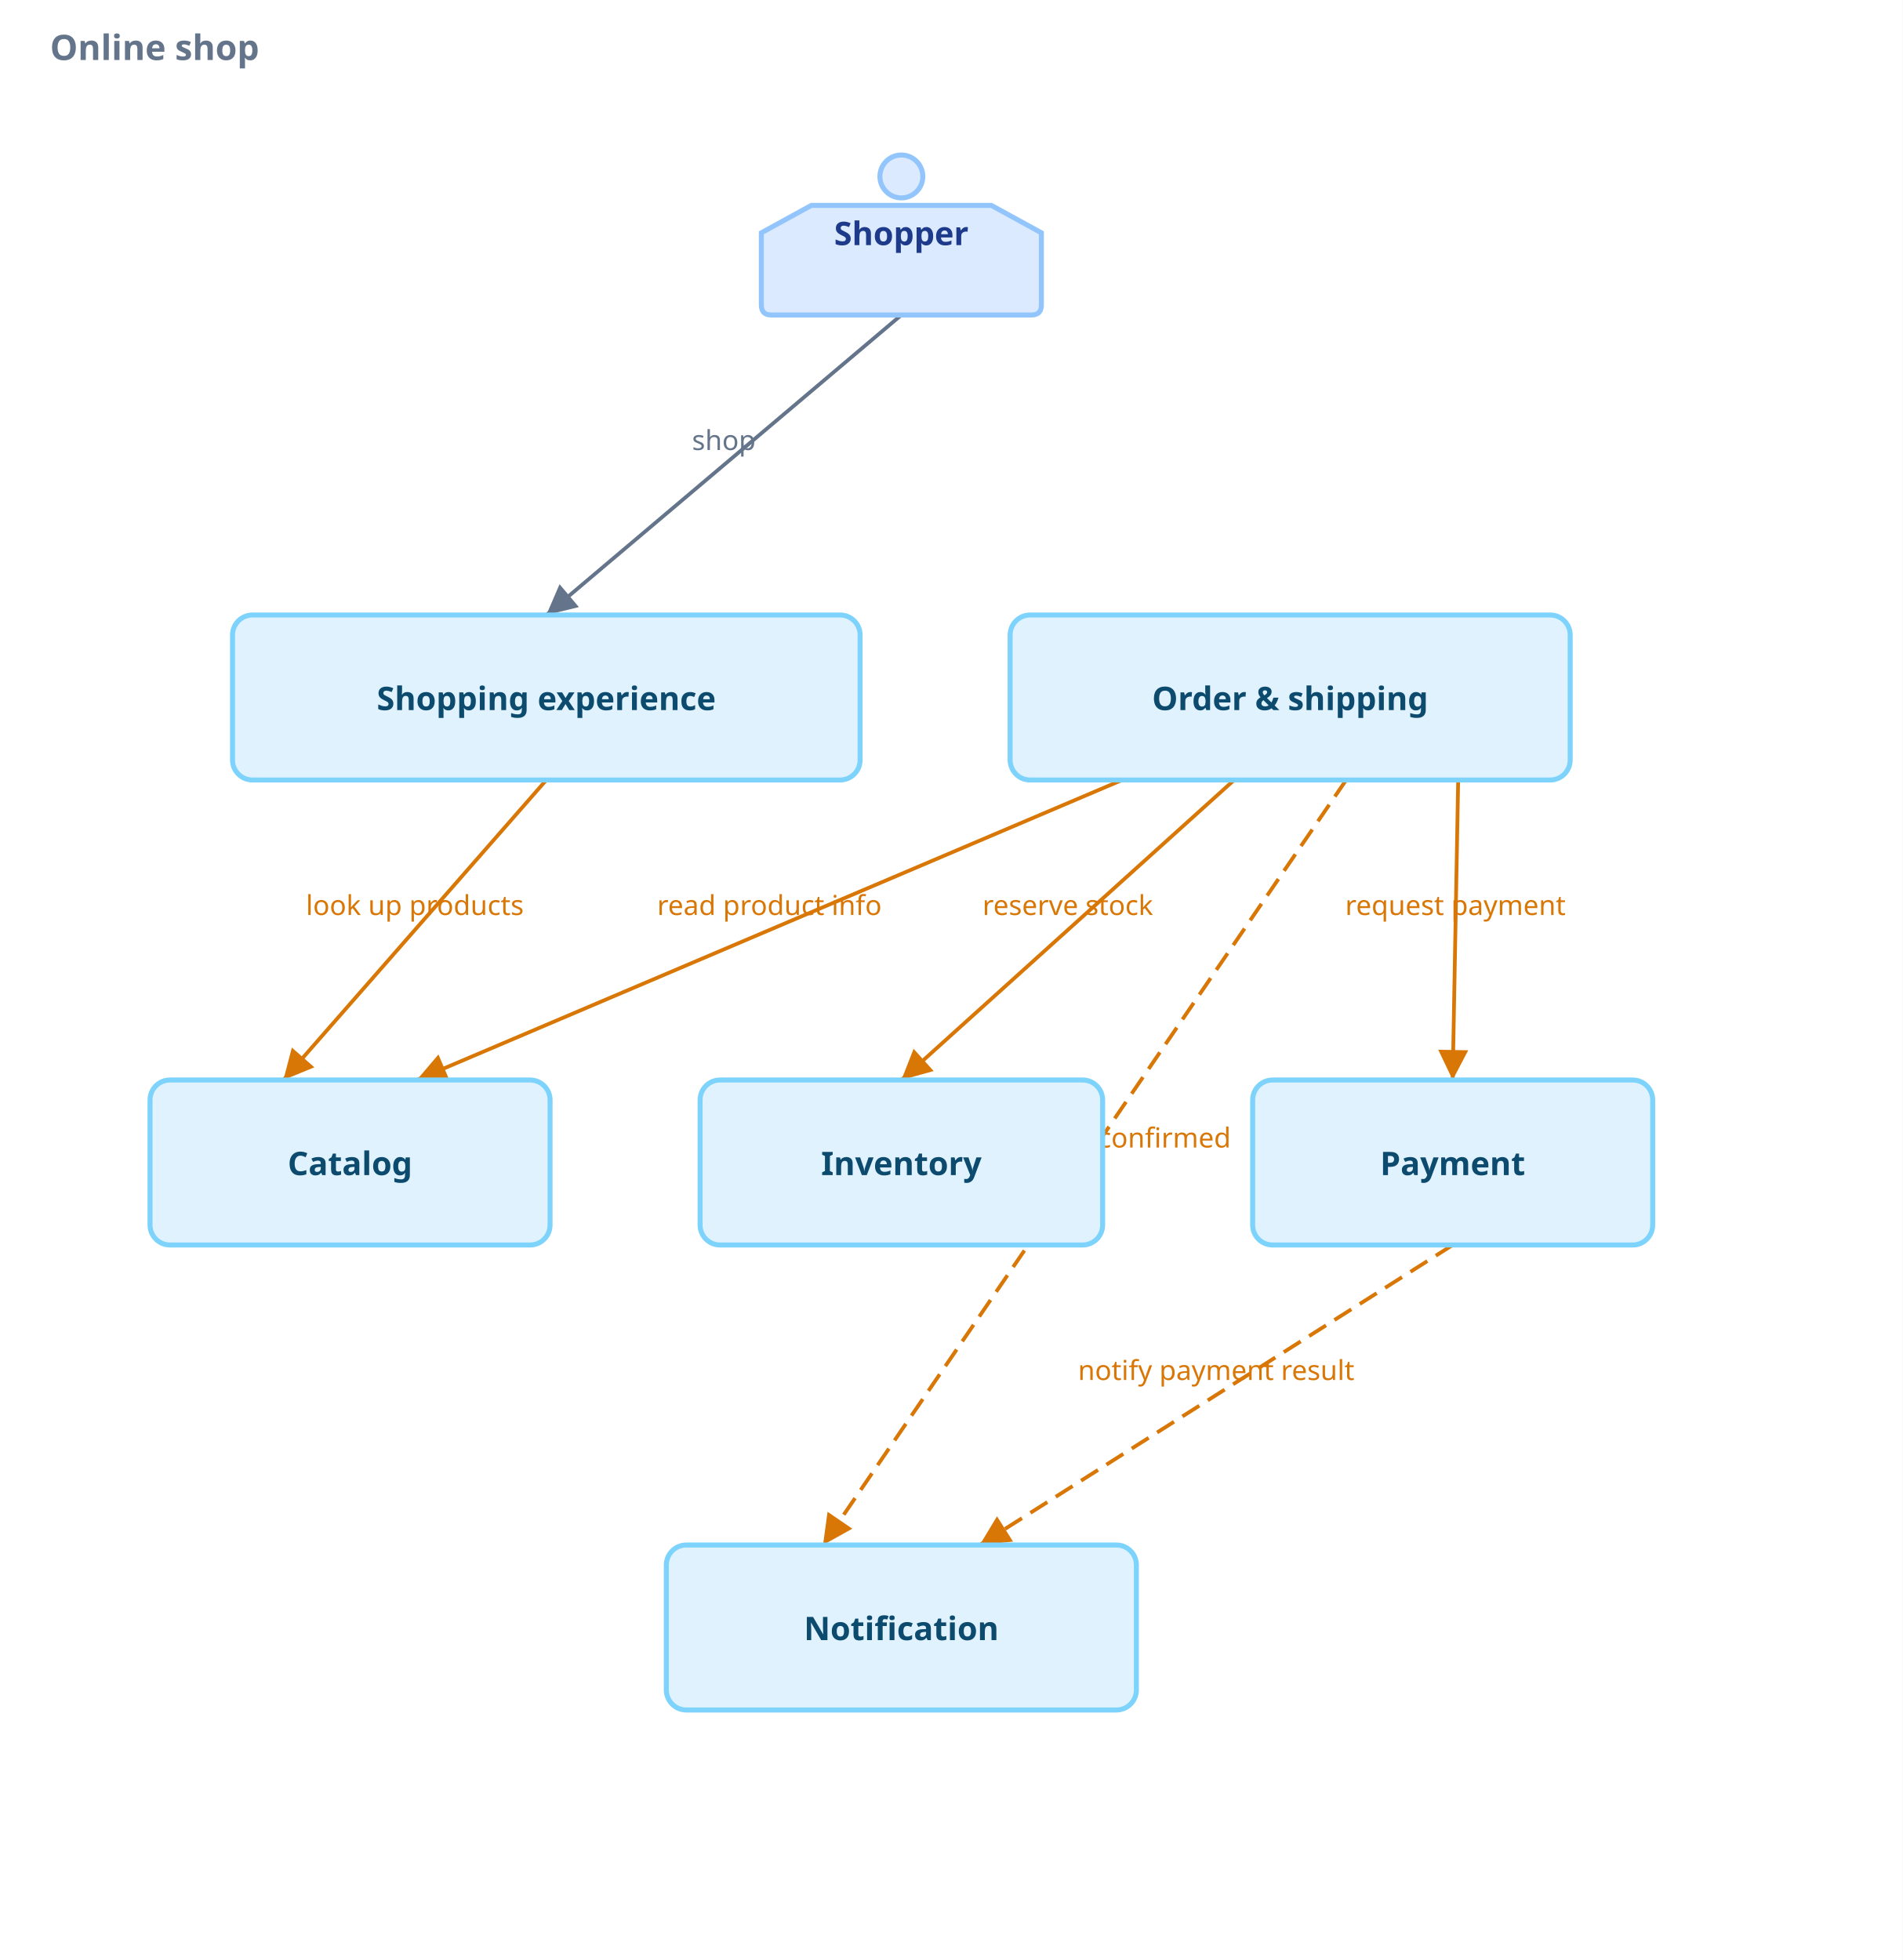
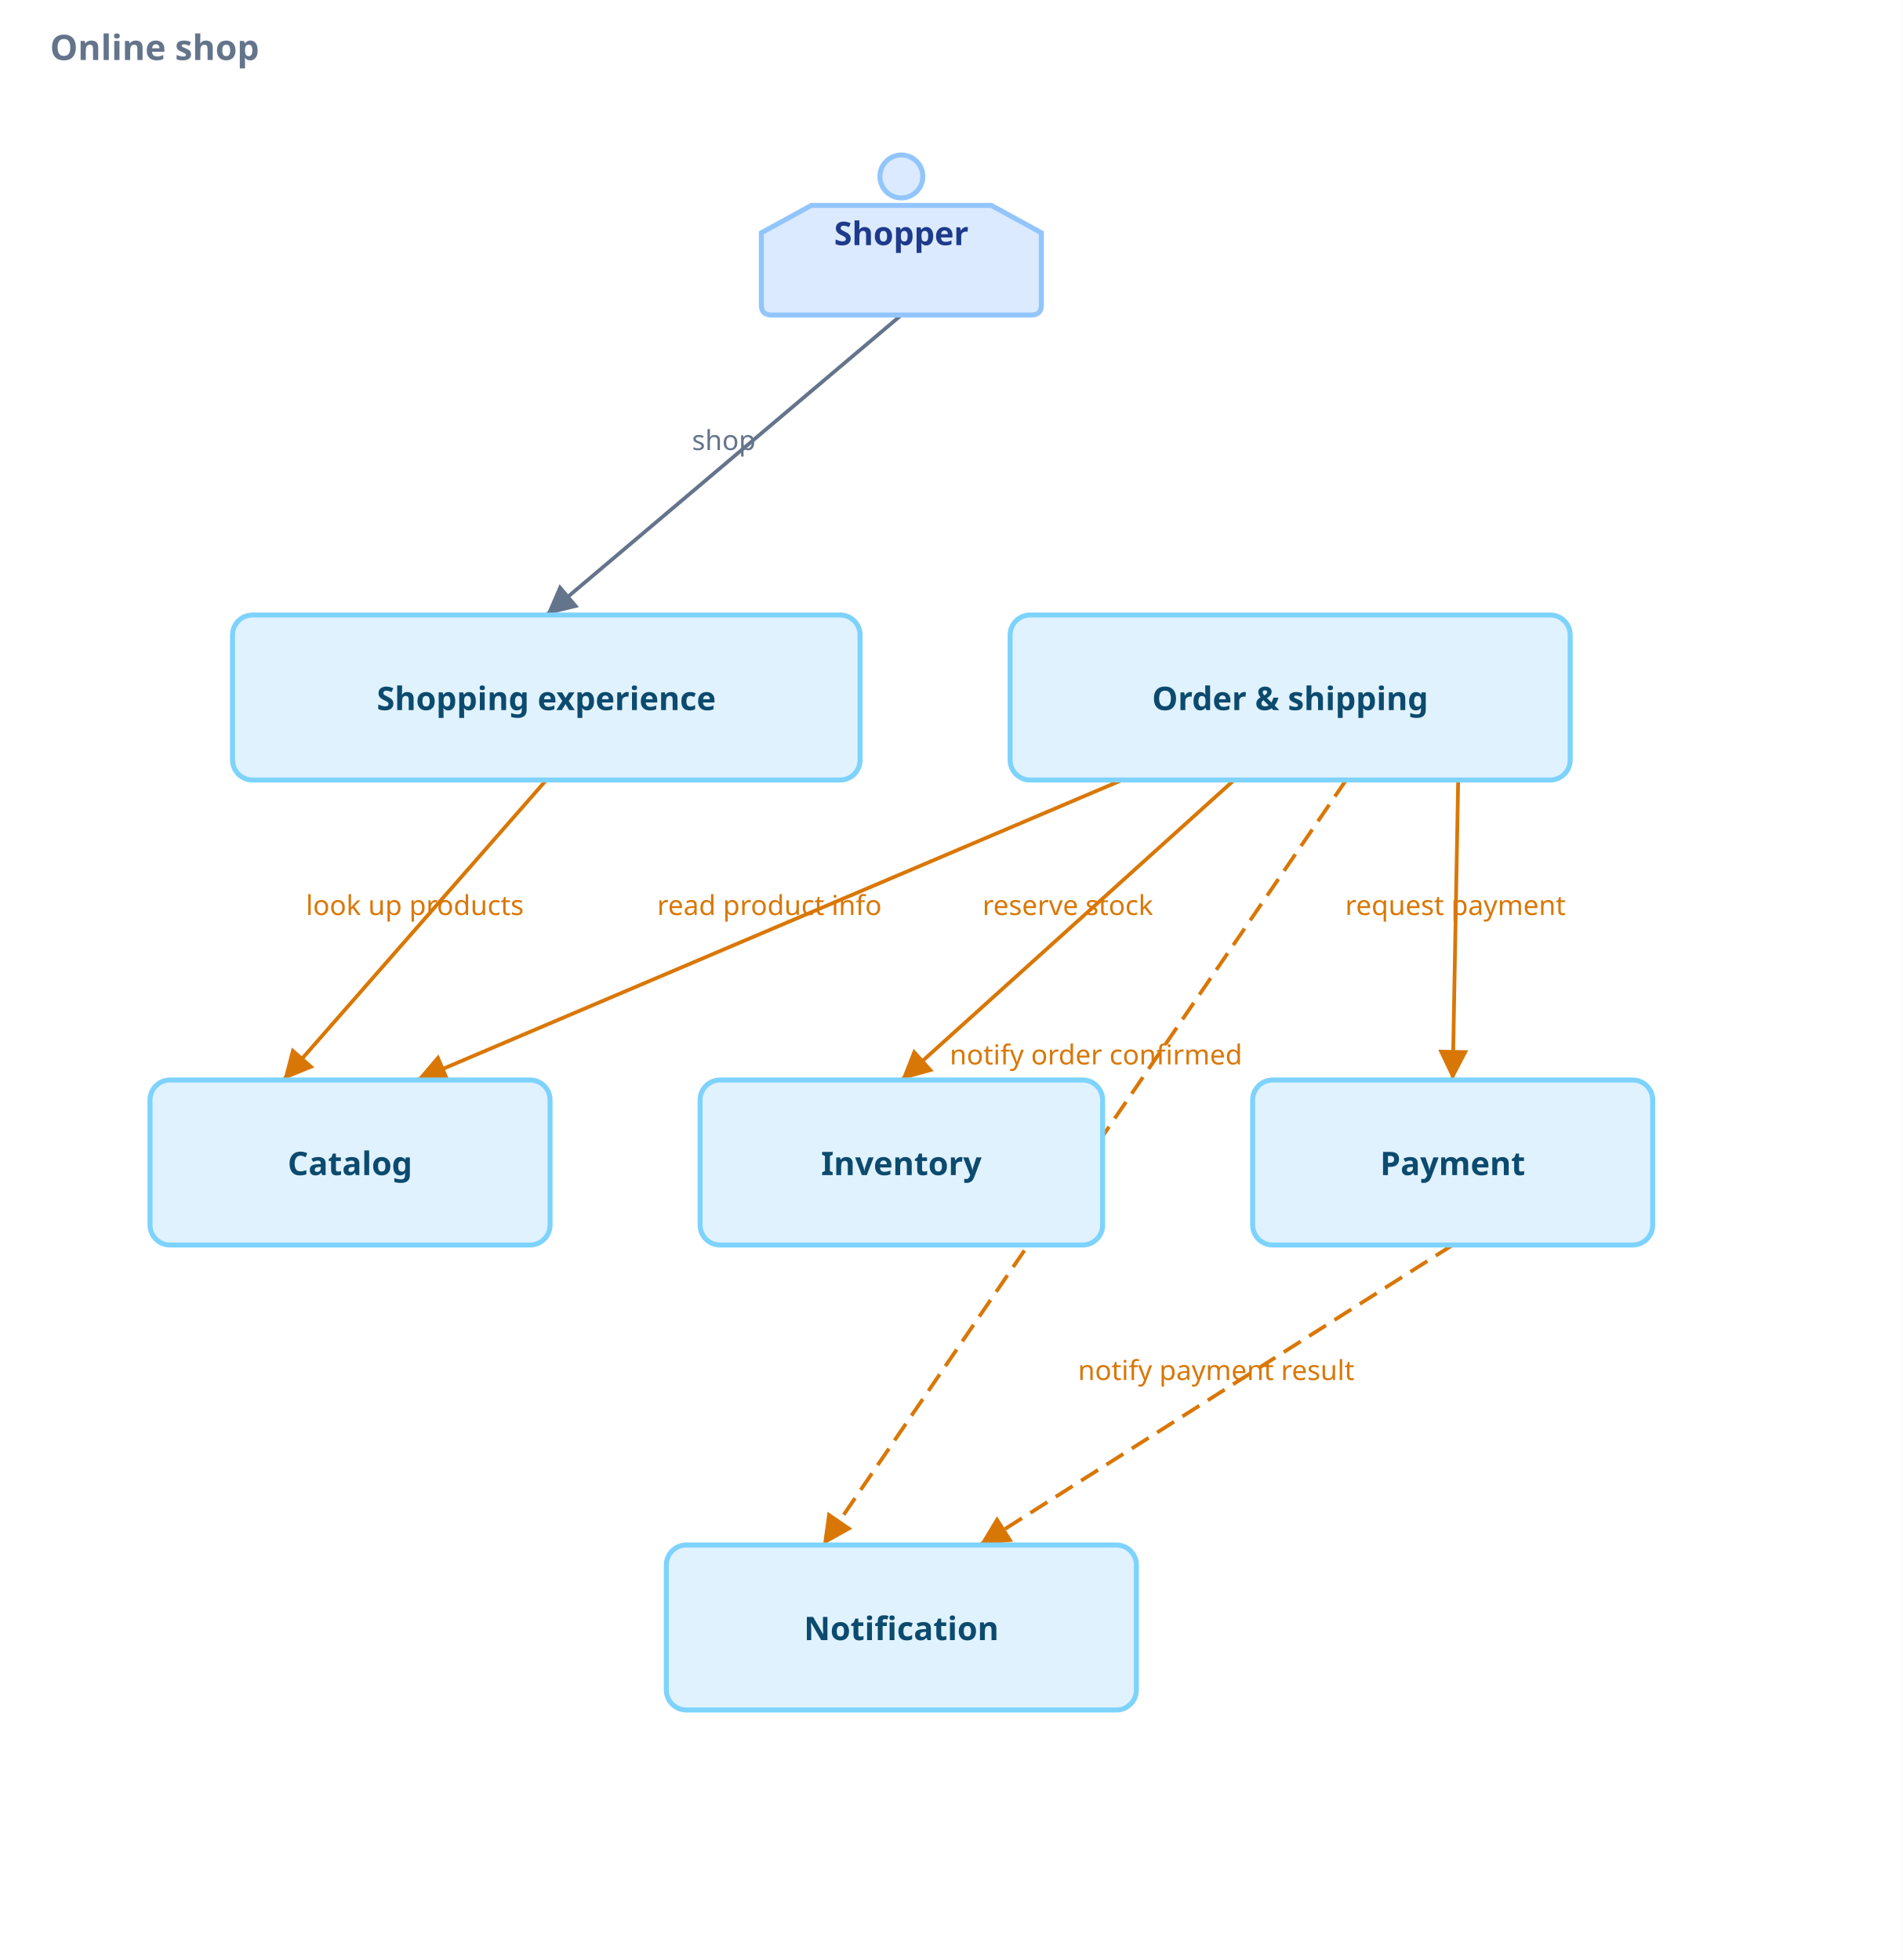
<svg xmlns="http://www.w3.org/2000/svg" viewBox="0 0 761 784" width="761" height="784">
  <defs>
    <marker id="arrow-default" viewBox="0 0 10 10" refX="10" refY="5" markerWidth="8" markerHeight="8" orient="auto-start-reverse">
      <path d="M 0 0 L 10 5 L 0 10 z" fill="#64748B" />
    </marker>
    <marker id="arrow-0" viewBox="0 0 10 10" refX="10" refY="5" markerWidth="8" markerHeight="8" orient="auto-start-reverse">
      <path d="M 0 0 L 10 5 L 0 10 z" fill="#D97706" />
    </marker>
  </defs>
  <rect width="761" height="784" fill="#FFFFFF" rx="0" />
  <text x="20" y="24" fill="#64748B" font-size="14px" font-family="sans-serif" font-weight="bold">Online shop</text>
  <g class="edges">
    <g data-edge-from="Customer" data-edge-to="ShoppingService" data-edge-kind="sync" data-edge-canonical-id="Customer-&gt;ShoppingService" data-edge-label="shop" class="krs-edge krs-edge--interactive">
      <line x1="360.5" y1="126" x2="218.5" y2="246" stroke="transparent" stroke-width="14" stroke-linecap="butt" class="krs-edge__hitline" />
      <line x1="360.5" y1="126" x2="218.5" y2="246" stroke="#64748B" stroke-width="1.5" marker-end="url(#arrow-default)" />
      <text x="289.5" y="180" text-anchor="middle" fill="#64748B" font-size="11px" font-family="sans-serif">shop</text>
    </g>
    <g data-edge-from="ShoppingService" data-edge-to="CatalogService" data-edge-kind="sync" data-edge-canonical-id="ShoppingService-&gt;CatalogService" data-edge-label="look up products" class="krs-edge krs-edge--interactive">
      <line x1="218.5" y1="312" x2="113.333" y2="432" stroke="transparent" stroke-width="14" stroke-linecap="butt" class="krs-edge__hitline" />
      <line x1="218.5" y1="312" x2="113.333" y2="432" stroke="#D97706" stroke-width="1.5" marker-end="url(#arrow-0)" />
      <text x="165.917" y="366" text-anchor="middle" fill="#D97706" font-size="11px" font-family="sans-serif">look up products</text>
    </g>
    <g data-edge-from="OrderService" data-edge-to="CatalogService" data-edge-kind="sync" data-edge-canonical-id="OrderService-&gt;CatalogService" data-edge-label="read product info" class="krs-edge krs-edge--interactive">
      <line x1="448.8" y1="312" x2="166.667" y2="432" stroke="transparent" stroke-width="14" stroke-linecap="butt" class="krs-edge__hitline" />
      <line x1="448.8" y1="312" x2="166.667" y2="432" stroke="#D97706" stroke-width="1.5" marker-end="url(#arrow-0)" />
      <text x="307.733" y="366" text-anchor="middle" fill="#D97706" font-size="11px" font-family="sans-serif">read product info</text>
    </g>
    <g data-edge-from="OrderService" data-edge-to="InventoryService" data-edge-kind="sync" data-edge-canonical-id="OrderService-&gt;InventoryService" data-edge-label="reserve stock" class="krs-edge krs-edge--interactive">
      <line x1="493.6" y1="312" x2="360.5" y2="432" stroke="transparent" stroke-width="14" stroke-linecap="butt" class="krs-edge__hitline" />
      <line x1="493.6" y1="312" x2="360.5" y2="432" stroke="#D97706" stroke-width="1.5" marker-end="url(#arrow-0)" />
      <text x="427.05" y="366" text-anchor="middle" fill="#D97706" font-size="11px" font-family="sans-serif">reserve stock</text>
    </g>
    <g data-edge-from="OrderService" data-edge-to="PaymentService" data-edge-kind="sync" data-edge-canonical-id="OrderService-&gt;PaymentService" data-edge-label="request payment" class="krs-edge krs-edge--interactive">
      <line x1="583.2" y1="312" x2="581" y2="432" stroke="transparent" stroke-width="14" stroke-linecap="butt" class="krs-edge__hitline" />
      <line x1="583.2" y1="312" x2="581" y2="432" stroke="#D97706" stroke-width="1.5" marker-end="url(#arrow-0)" />
      <text x="582.1" y="366" text-anchor="middle" fill="#D97706" font-size="11px" font-family="sans-serif">request payment</text>
    </g>
    <g data-edge-from="OrderService" data-edge-to="NotificationService" data-edge-kind="async" data-edge-canonical-id="OrderService--&gt;NotificationService" data-edge-label="notify order confirmed" class="krs-edge krs-edge--interactive">
      <line x1="538.4" y1="312" x2="329.167" y2="618" stroke="transparent" stroke-width="14" stroke-linecap="butt" class="krs-edge__hitline" />
      <line x1="538.4" y1="312" x2="329.167" y2="618" stroke="#D97706" stroke-width="1.5" stroke-dasharray="8 4" marker-end="url(#arrow-0)" />
-       <text x="433.783" y="459" text-anchor="middle" fill="#D97706" font-size="11px" font-family="sans-serif">notify order confirmed</text>
+       <text x="438.334" y="425.769" text-anchor="middle" fill="#D97706" font-size="11px" font-family="sans-serif">notify order confirmed</text>
    </g>
    <g data-edge-from="PaymentService" data-edge-to="NotificationService" data-edge-kind="async" data-edge-canonical-id="PaymentService--&gt;NotificationService" data-edge-label="notify payment result" class="krs-edge krs-edge--interactive">
      <line x1="581" y1="498" x2="391.833" y2="618" stroke="transparent" stroke-width="14" stroke-linecap="butt" class="krs-edge__hitline" />
      <line x1="581" y1="498" x2="391.833" y2="618" stroke="#D97706" stroke-width="1.5" stroke-dasharray="8 4" marker-end="url(#arrow-0)" />
      <text x="486.417" y="552" text-anchor="middle" fill="#D97706" font-size="11px" font-family="sans-serif">notify payment result</text>
    </g>
  </g>
  <g class="nodes">
    <g data-node-id="Customer" data-node-kind="user" data-has-children="false" data-has-description="false">
      <circle cx="360.5" cy="70.58" r="8.58" fill="#DBEAFE" stroke="#93C5FD" stroke-width="2" />
      <path d="M324.5 82.16 L396.5 82.16 L416.5 93.12 L416.5 122 Q416.5 126 412.5 126 L308.5 126 Q304.5 126 304.5 122 L304.5 93.12 Z" fill="#DBEAFE" stroke="#93C5FD" stroke-width="2" />
      <text x="360.5" y="93" text-anchor="middle" dominant-baseline="central" fill="#1E3A8A" font-size="13px" font-weight="bold" font-family="sans-serif">Shopper</text>
    </g>
    <g data-node-id="ShoppingService" data-node-kind="service" data-has-children="true" data-has-description="false" style="cursor: pointer">
      <rect x="93" y="246" width="251" height="66" rx="8" ry="8" fill="#E0F2FE" stroke="#7DD3FC" stroke-width="2" />
      <text x="218.5" y="279" text-anchor="middle" dominant-baseline="central" fill="#0C4A6E" font-size="13px" font-weight="bold" font-family="sans-serif">Shopping experience</text>
    </g>
    <g data-node-id="OrderService" data-node-kind="service" data-has-children="true" data-has-description="false" style="cursor: pointer">
      <rect x="404" y="246" width="224" height="66" rx="8" ry="8" fill="#E0F2FE" stroke="#7DD3FC" stroke-width="2" />
      <text x="516" y="279" text-anchor="middle" dominant-baseline="central" fill="#0C4A6E" font-size="13px" font-weight="bold" font-family="sans-serif">Order &amp; shipping</text>
    </g>
    <g data-node-id="CatalogService" data-node-kind="service" data-has-children="true" data-has-description="false" style="cursor: pointer">
      <rect x="60" y="432" width="160" height="66" rx="8" ry="8" fill="#E0F2FE" stroke="#7DD3FC" stroke-width="2" />
      <text x="140" y="465" text-anchor="middle" dominant-baseline="central" fill="#0C4A6E" font-size="13px" font-weight="bold" font-family="sans-serif">Catalog</text>
    </g>
    <g data-node-id="InventoryService" data-node-kind="service" data-has-children="true" data-has-description="false" style="cursor: pointer">
      <rect x="280" y="432" width="161" height="66" rx="8" ry="8" fill="#E0F2FE" stroke="#7DD3FC" stroke-width="2" />
      <text x="360.5" y="465" text-anchor="middle" dominant-baseline="central" fill="#0C4A6E" font-size="13px" font-weight="bold" font-family="sans-serif">Inventory</text>
    </g>
    <g data-node-id="PaymentService" data-node-kind="service" data-has-children="true" data-has-description="false" style="cursor: pointer">
      <rect x="501" y="432" width="160" height="66" rx="8" ry="8" fill="#E0F2FE" stroke="#7DD3FC" stroke-width="2" />
      <text x="581" y="465" text-anchor="middle" dominant-baseline="central" fill="#0C4A6E" font-size="13px" font-weight="bold" font-family="sans-serif">Payment</text>
    </g>
    <g data-node-id="NotificationService" data-node-kind="service" data-has-children="true" data-has-description="false" style="cursor: pointer">
      <rect x="266.5" y="618" width="188" height="66" rx="8" ry="8" fill="#E0F2FE" stroke="#7DD3FC" stroke-width="2" />
      <text x="360.5" y="651" text-anchor="middle" dominant-baseline="central" fill="#0C4A6E" font-size="13px" font-weight="bold" font-family="sans-serif">Notification</text>
    </g>
  </g>
</svg>
